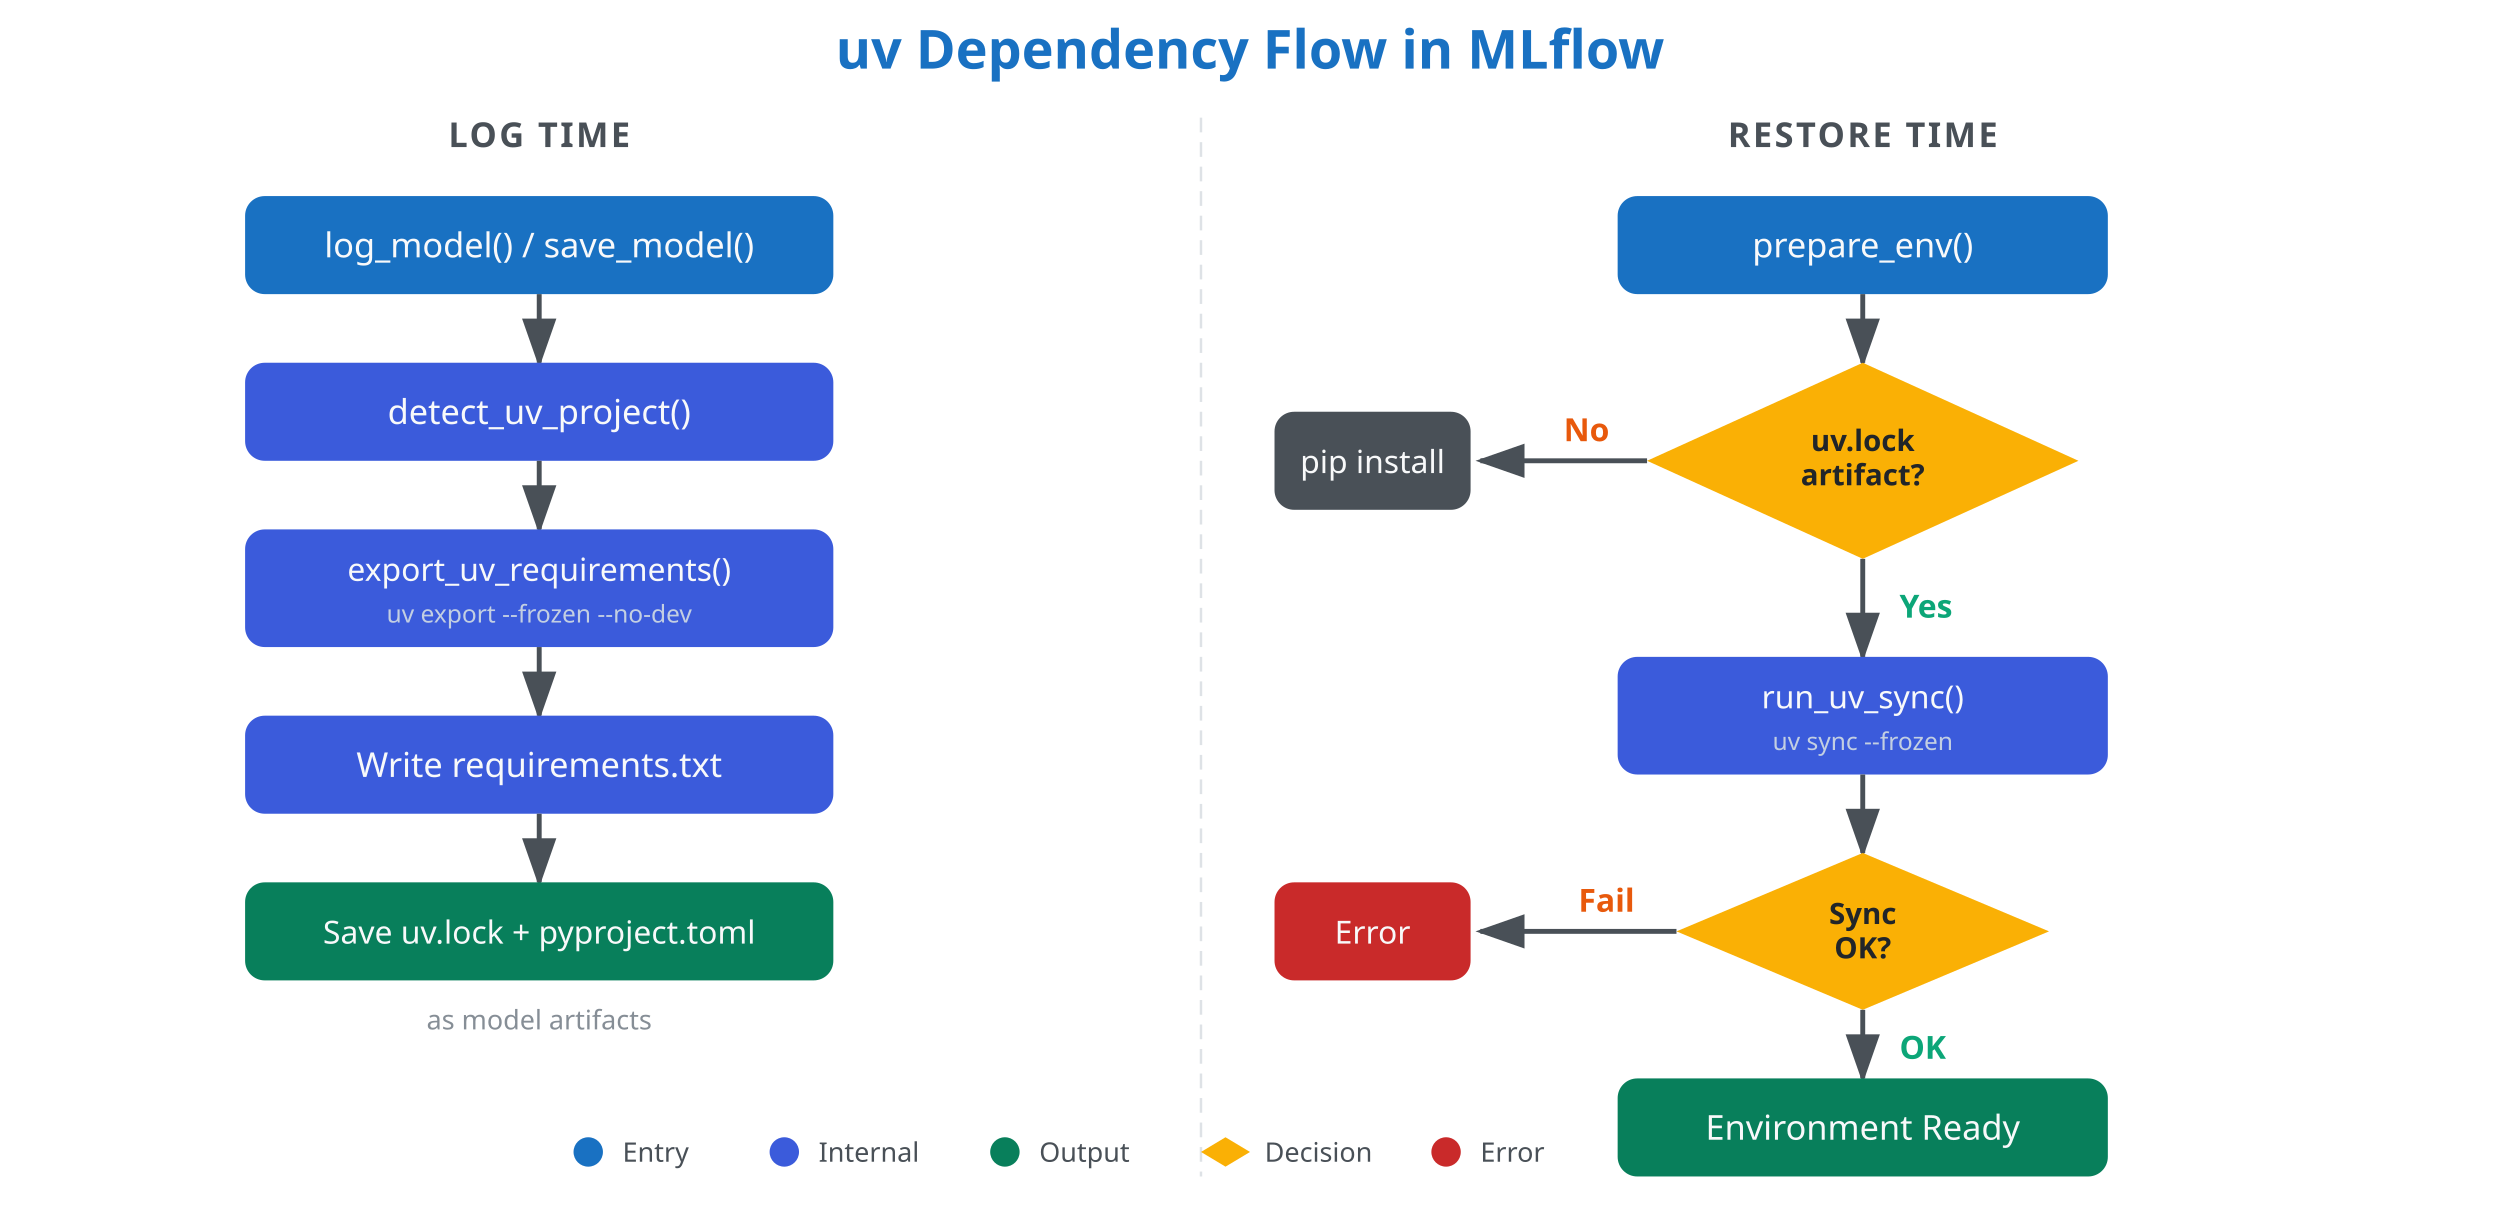
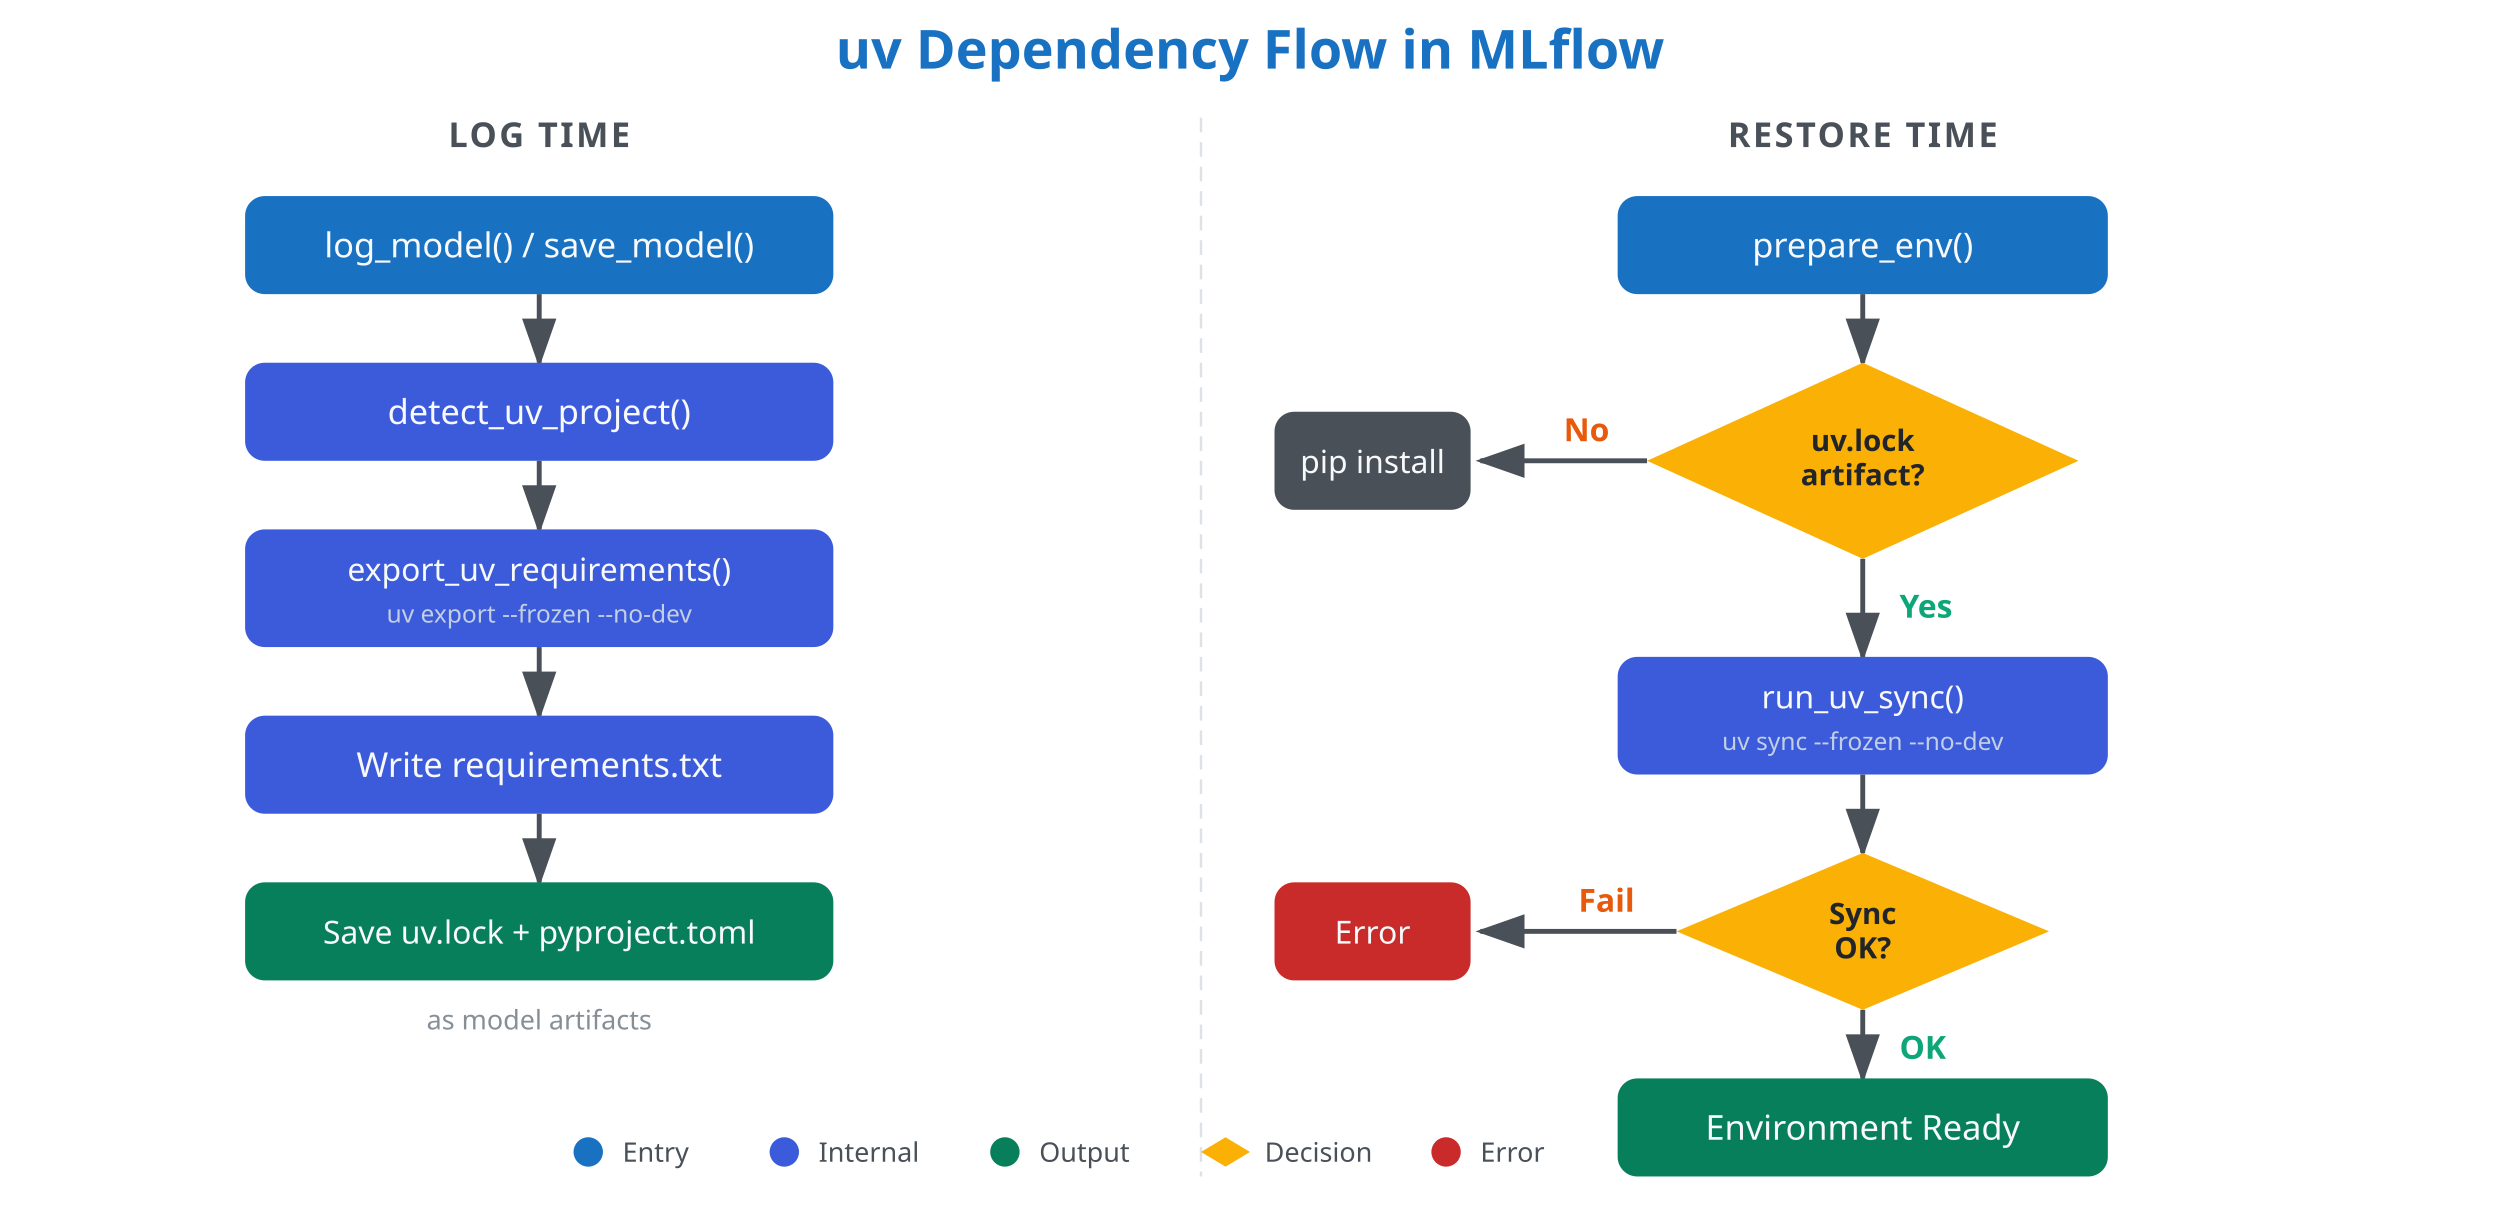
<svg xmlns="http://www.w3.org/2000/svg" viewBox="0 0 1020 500" font-family="Segoe UI, system-ui, -apple-system, sans-serif">
  <defs>
    <marker id="arrow" markerWidth="10" markerHeight="7" refX="9" refY="3.5" orient="auto">
      <polygon points="0 0, 10 3.5, 0 7" fill="#495057" />
    </marker>
  </defs>
  <text x="510" y="28" font-size="22" fill="#1971c2" text-anchor="middle" font-weight="600">uv Dependency Flow in MLflow</text>
  <text x="220" y="60" font-size="14" fill="#495057" text-anchor="middle" font-weight="600" letter-spacing="1">LOG TIME</text>
  <text x="760" y="60" font-size="14" fill="#495057" text-anchor="middle" font-weight="600" letter-spacing="1">RESTORE TIME</text>
  <line x1="490" y1="48" x2="490" y2="480" stroke="#dee2e6" stroke-width="1" stroke-dasharray="6,4" />
  <rect x="100" y="80" width="240" height="40" rx="8" fill="#1971c2" />
  <text x="220" y="105" font-size="14" fill="#f8f9fa" text-anchor="middle">log_model() / save_model()</text>
  <line x1="220" y1="120" x2="220" y2="148" stroke="#495057" stroke-width="2" marker-end="url(#arrow)" />
  <rect x="100" y="148" width="240" height="40" rx="8" fill="#3b5bdb" />
  <text x="220" y="173" font-size="14" fill="#f8f9fa" text-anchor="middle">detect_uv_project()</text>
  <line x1="220" y1="188" x2="220" y2="216" stroke="#495057" stroke-width="2" marker-end="url(#arrow)" />
  <rect x="100" y="216" width="240" height="48" rx="8" fill="#3b5bdb" />
  <text x="220" y="237" font-size="13" fill="#f8f9fa" text-anchor="middle">export_uv_requirements()</text>
  <text x="220" y="254" font-size="10" fill="#c3cfe2" text-anchor="middle">uv export --frozen --no-dev</text>
  <line x1="220" y1="264" x2="220" y2="292" stroke="#495057" stroke-width="2" marker-end="url(#arrow)" />
  <rect x="100" y="292" width="240" height="40" rx="8" fill="#3b5bdb" />
  <text x="220" y="317" font-size="14" fill="#f8f9fa" text-anchor="middle">Write requirements.txt</text>
  <line x1="220" y1="332" x2="220" y2="360" stroke="#495057" stroke-width="2" marker-end="url(#arrow)" />
  <rect x="100" y="360" width="240" height="40" rx="8" fill="#087f5b" />
  <text x="220" y="385" font-size="13" fill="#f8f9fa" text-anchor="middle">Save uv.lock + pyproject.toml</text>
  <text x="220" y="420" font-size="11" fill="#868e96" text-anchor="middle">as model artifacts</text>
  <rect x="660" y="80" width="200" height="40" rx="8" fill="#1971c2" />
  <text x="760" y="105" font-size="14" fill="#f8f9fa" text-anchor="middle">prepare_env()</text>
  <line x1="760" y1="120" x2="760" y2="148" stroke="#495057" stroke-width="2" marker-end="url(#arrow)" />
  <polygon points="760,148 848,188 760,228 672,188" fill="#fab005" />
  <text x="760" y="184" font-size="12" fill="#212529" text-anchor="middle" font-weight="600">uv.lock</text>
  <text x="760" y="198" font-size="12" fill="#212529" text-anchor="middle" font-weight="600">artifact?</text>
  <line x1="672" y1="188" x2="604" y2="188" stroke="#495057" stroke-width="2" marker-end="url(#arrow)" />
  <text x="638" y="180" font-size="13" fill="#e8590c" font-weight="600">No</text>
  <rect x="520" y="168" width="80" height="40" rx="8" fill="#495057" />
  <text x="560" y="193" font-size="13" fill="#f8f9fa" text-anchor="middle">pip install</text>
  <line x1="760" y1="228" x2="760" y2="268" stroke="#495057" stroke-width="2" marker-end="url(#arrow)" />
  <text x="775" y="252" font-size="13" fill="#0ca678" font-weight="600">Yes</text>
  <rect x="660" y="268" width="200" height="48" rx="8" fill="#3b5bdb" />
  <text x="760" y="289" font-size="13" fill="#f8f9fa" text-anchor="middle">run_uv_sync()</text>
-   <text x="760" y="306" font-size="10" fill="#c3cfe2" text-anchor="middle">uv sync --frozen</text>
+   <text x="760" y="306" font-size="10" fill="#c3cfe2" text-anchor="middle">uv sync --frozen --no-dev</text>
  <line x1="760" y1="316" x2="760" y2="348" stroke="#495057" stroke-width="2" marker-end="url(#arrow)" />
  <polygon points="760,348 836,380 760,412 684,380" fill="#fab005" />
  <text x="760" y="377" font-size="12" fill="#212529" text-anchor="middle" font-weight="600">Sync</text>
  <text x="760" y="391" font-size="12" fill="#212529" text-anchor="middle" font-weight="600">OK?</text>
  <line x1="684" y1="380" x2="604" y2="380" stroke="#495057" stroke-width="2" marker-end="url(#arrow)" />
  <text x="644" y="372" font-size="13" fill="#e8590c" font-weight="600">Fail</text>
  <rect x="520" y="360" width="80" height="40" rx="8" fill="#c92a2a" />
  <text x="560" y="385" font-size="13" fill="#f8f9fa" text-anchor="middle">Error</text>
  <line x1="760" y1="412" x2="760" y2="440" stroke="#495057" stroke-width="2" marker-end="url(#arrow)" />
  <text x="775" y="432" font-size="13" fill="#0ca678" font-weight="600">OK</text>
  <rect x="660" y="440" width="200" height="40" rx="8" fill="#087f5b" />
  <text x="760" y="465" font-size="14" fill="#f8f9fa" text-anchor="middle">Environment Ready</text>
  <circle cx="240" cy="470" r="6" fill="#1971c2" />
  <text x="254" y="474" font-size="11" fill="#495057">Entry</text>
  <circle cx="320" cy="470" r="6" fill="#3b5bdb" />
  <text x="334" y="474" font-size="11" fill="#495057">Internal</text>
  <circle cx="410" cy="470" r="6" fill="#087f5b" />
  <text x="424" y="474" font-size="11" fill="#495057">Output</text>
  <polygon points="500,464 510,470 500,476 490,470" fill="#fab005" />
  <text x="516" y="474" font-size="11" fill="#495057">Decision</text>
  <circle cx="590" cy="470" r="6" fill="#c92a2a" />
  <text x="604" y="474" font-size="11" fill="#495057">Error</text>
</svg>
